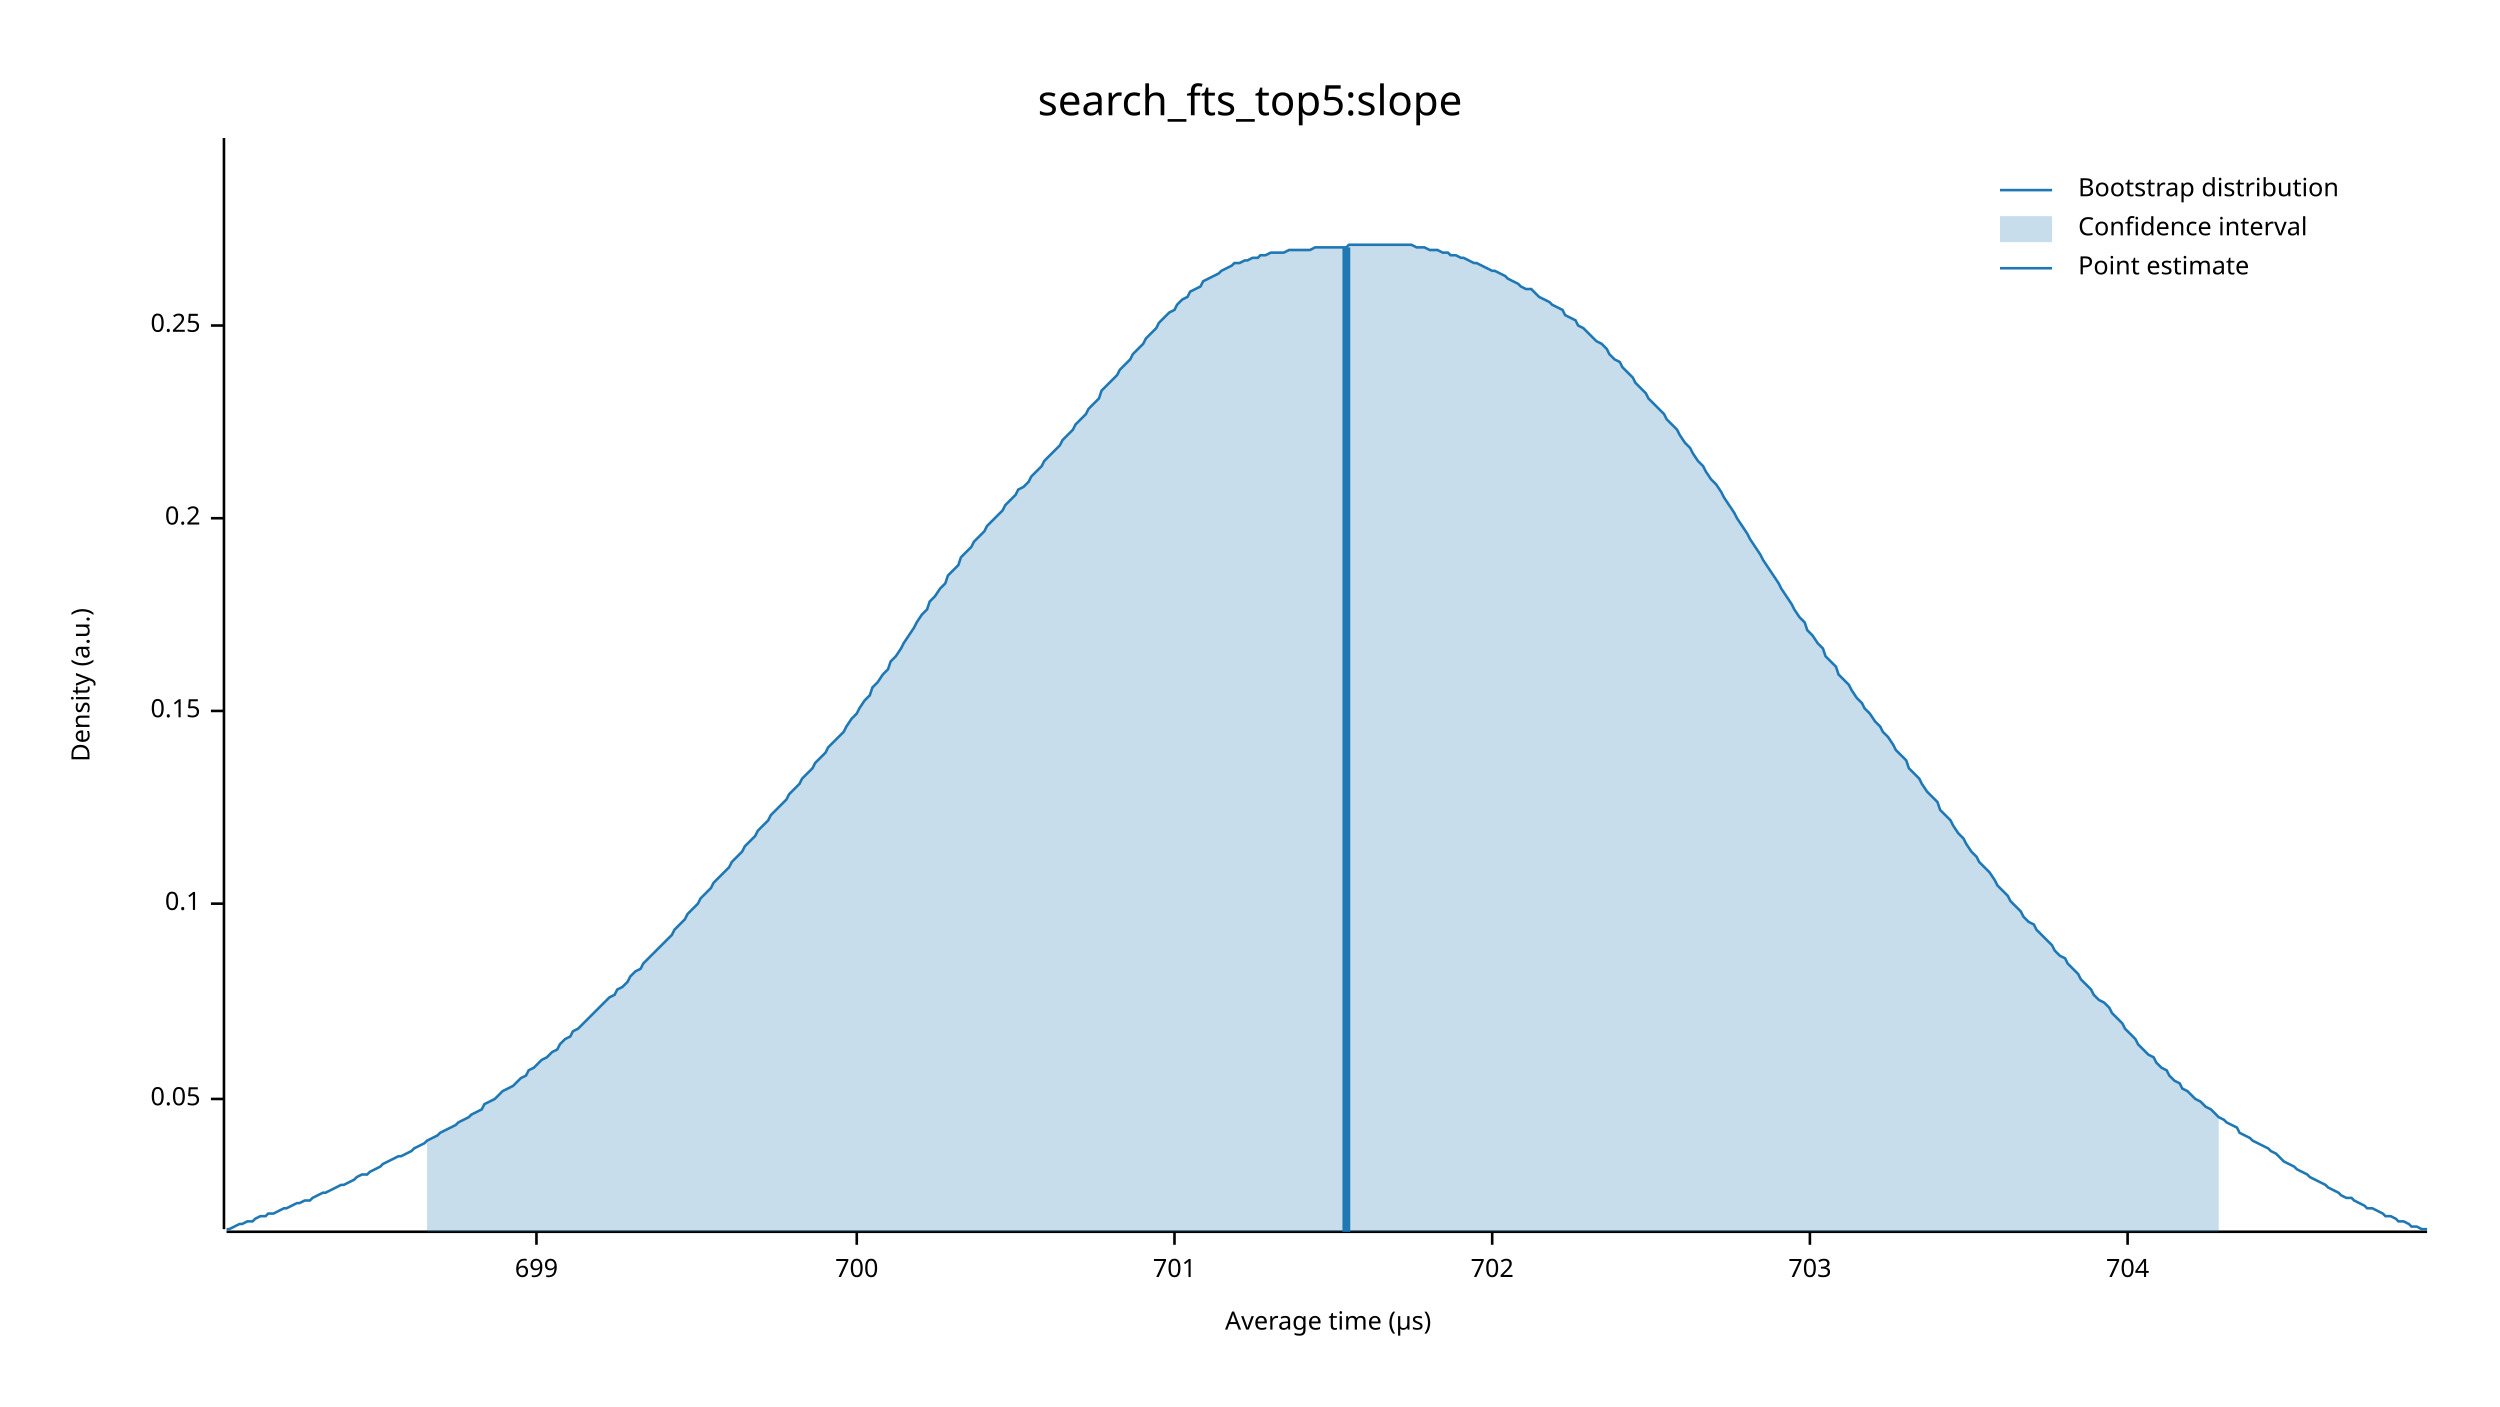
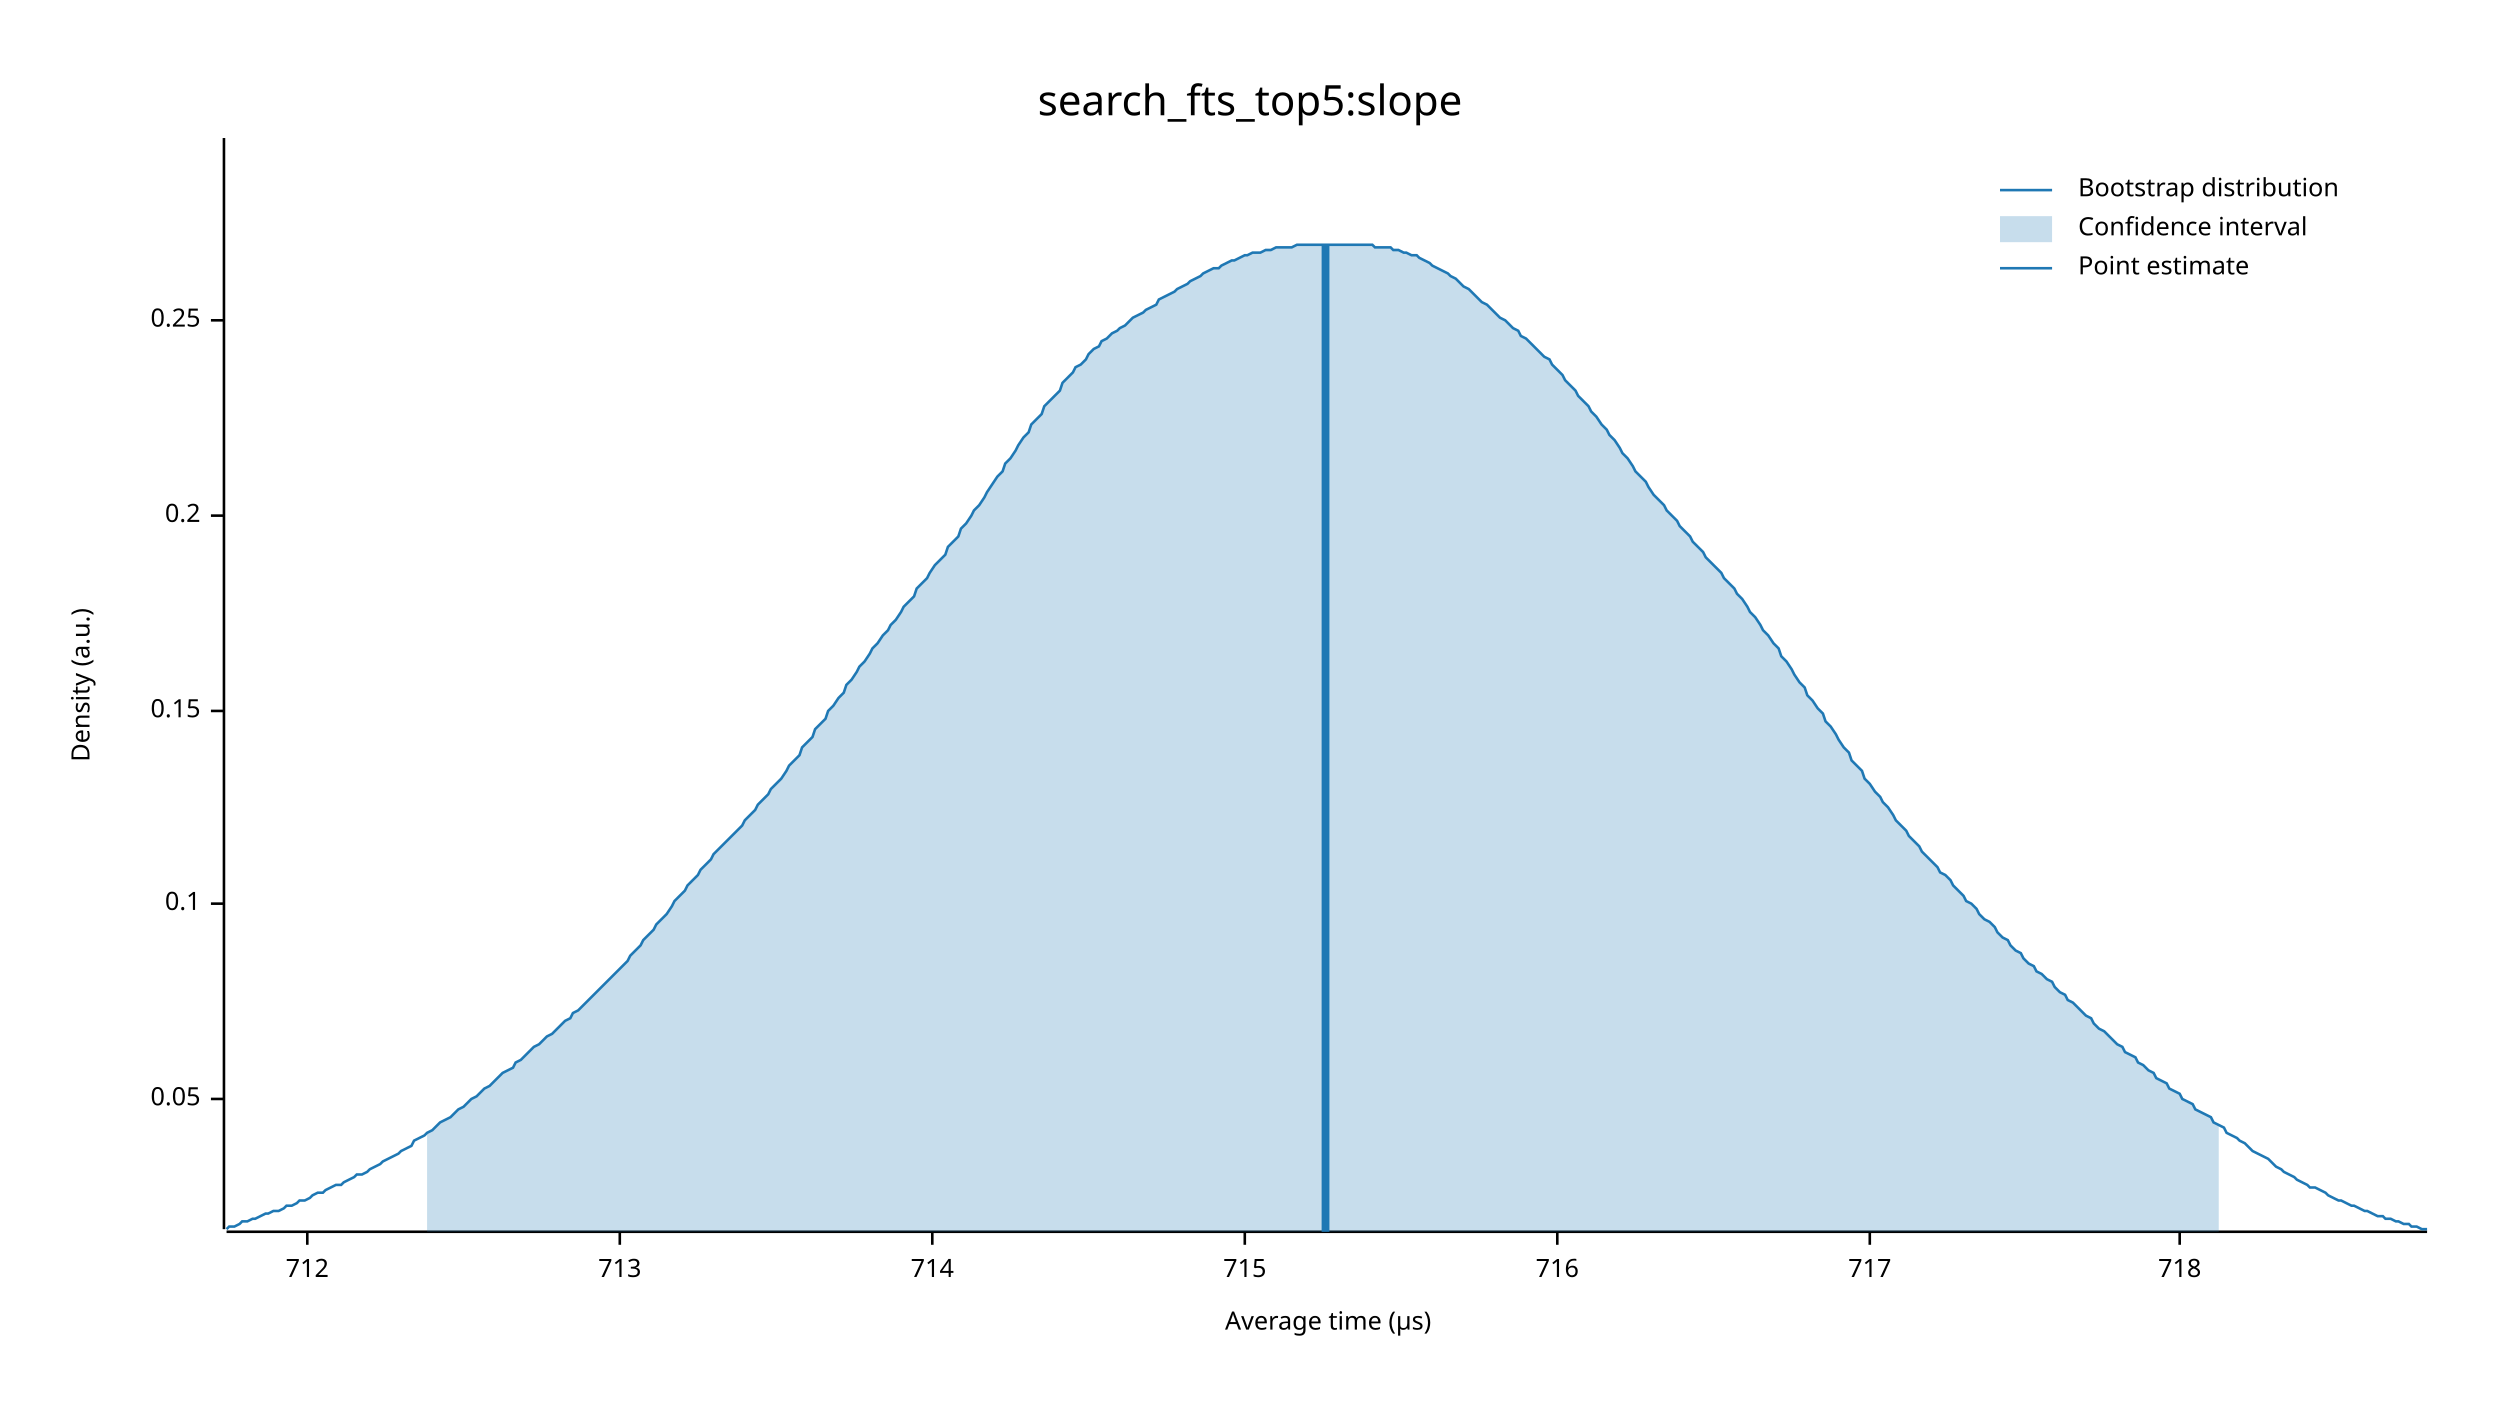
<svg xmlns="http://www.w3.org/2000/svg" width="960" height="540" viewBox="0 0 960 540">
  <text x="480" y="32" dy="0.76em" text-anchor="middle" font-family="sans-serif" font-size="16.129" opacity="1" fill="#000000">
search_fts_top5:slope
</text>
  <text x="27" y="263" dy="0.76em" text-anchor="middle" font-family="sans-serif" font-size="9.677" opacity="1" fill="#000000" transform="rotate(270, 27, 263)">
Density (a.u.)
</text>
  <text x="510" y="513" dy="-0.5ex" text-anchor="middle" font-family="sans-serif" font-size="9.677" opacity="1" fill="#000000">
Average time (µs)
</text>
  <polyline fill="none" opacity="1" stroke="#000000" stroke-width="1" points="86,53 86,472 " />
  <text x="77" y="422" dy="0.5ex" text-anchor="end" font-family="sans-serif" font-size="9.677" opacity="1" fill="#000000">
0.05
</text>
  <polyline fill="none" opacity="1" stroke="#000000" stroke-width="1" points="81,422 86,422 " />
  <text x="77" y="347" dy="0.5ex" text-anchor="end" font-family="sans-serif" font-size="9.677" opacity="1" fill="#000000">
0.1
</text>
  <polyline fill="none" opacity="1" stroke="#000000" stroke-width="1" points="81,347 86,347 " />
  <text x="77" y="273" dy="0.5ex" text-anchor="end" font-family="sans-serif" font-size="9.677" opacity="1" fill="#000000">
0.15
</text>
  <polyline fill="none" opacity="1" stroke="#000000" stroke-width="1" points="81,273 86,273 " />
-   <text x="77" y="199" dy="0.5ex" text-anchor="end" font-family="sans-serif" font-size="9.677" opacity="1" fill="#000000">
+   <text x="77" y="198" dy="0.5ex" text-anchor="end" font-family="sans-serif" font-size="9.677" opacity="1" fill="#000000">
0.2
</text>
-   <polyline fill="none" opacity="1" stroke="#000000" stroke-width="1" points="81,199 86,199 " />
-   <text x="77" y="125" dy="0.5ex" text-anchor="end" font-family="sans-serif" font-size="9.677" opacity="1" fill="#000000">
+   <polyline fill="none" opacity="1" stroke="#000000" stroke-width="1" points="81,198 86,198 " />
+   <text x="77" y="123" dy="0.5ex" text-anchor="end" font-family="sans-serif" font-size="9.677" opacity="1" fill="#000000">
0.25
</text>
-   <polyline fill="none" opacity="1" stroke="#000000" stroke-width="1" points="81,125 86,125 " />
+   <polyline fill="none" opacity="1" stroke="#000000" stroke-width="1" points="81,123 86,123 " />
  <polyline fill="none" opacity="1" stroke="#000000" stroke-width="1" points="87,473 932,473 " />
-   <text x="206" y="483" dy="0.76em" text-anchor="middle" font-family="sans-serif" font-size="9.677" opacity="1" fill="#000000">
- 699
+   <text x="118" y="483" dy="0.76em" text-anchor="middle" font-family="sans-serif" font-size="9.677" opacity="1" fill="#000000">
+ 712
</text>
-   <polyline fill="none" opacity="1" stroke="#000000" stroke-width="1" points="206,473 206,478 " />
-   <text x="329" y="483" dy="0.76em" text-anchor="middle" font-family="sans-serif" font-size="9.677" opacity="1" fill="#000000">
- 700
+   <polyline fill="none" opacity="1" stroke="#000000" stroke-width="1" points="118,473 118,478 " />
+   <text x="238" y="483" dy="0.76em" text-anchor="middle" font-family="sans-serif" font-size="9.677" opacity="1" fill="#000000">
+ 713
</text>
-   <polyline fill="none" opacity="1" stroke="#000000" stroke-width="1" points="329,473 329,478 " />
-   <text x="451" y="483" dy="0.76em" text-anchor="middle" font-family="sans-serif" font-size="9.677" opacity="1" fill="#000000">
- 701
+   <polyline fill="none" opacity="1" stroke="#000000" stroke-width="1" points="238,473 238,478 " />
+   <text x="358" y="483" dy="0.76em" text-anchor="middle" font-family="sans-serif" font-size="9.677" opacity="1" fill="#000000">
+ 714
</text>
-   <polyline fill="none" opacity="1" stroke="#000000" stroke-width="1" points="451,473 451,478 " />
-   <text x="573" y="483" dy="0.76em" text-anchor="middle" font-family="sans-serif" font-size="9.677" opacity="1" fill="#000000">
- 702
+   <polyline fill="none" opacity="1" stroke="#000000" stroke-width="1" points="358,473 358,478 " />
+   <text x="478" y="483" dy="0.76em" text-anchor="middle" font-family="sans-serif" font-size="9.677" opacity="1" fill="#000000">
+ 715
</text>
-   <polyline fill="none" opacity="1" stroke="#000000" stroke-width="1" points="573,473 573,478 " />
-   <text x="695" y="483" dy="0.76em" text-anchor="middle" font-family="sans-serif" font-size="9.677" opacity="1" fill="#000000">
- 703
+   <polyline fill="none" opacity="1" stroke="#000000" stroke-width="1" points="478,473 478,478 " />
+   <text x="598" y="483" dy="0.76em" text-anchor="middle" font-family="sans-serif" font-size="9.677" opacity="1" fill="#000000">
+ 716
</text>
-   <polyline fill="none" opacity="1" stroke="#000000" stroke-width="1" points="695,473 695,478 " />
-   <text x="817" y="483" dy="0.76em" text-anchor="middle" font-family="sans-serif" font-size="9.677" opacity="1" fill="#000000">
- 704
+   <polyline fill="none" opacity="1" stroke="#000000" stroke-width="1" points="598,473 598,478 " />
+   <text x="718" y="483" dy="0.76em" text-anchor="middle" font-family="sans-serif" font-size="9.677" opacity="1" fill="#000000">
+ 717
</text>
-   <polyline fill="none" opacity="1" stroke="#000000" stroke-width="1" points="817,473 817,478 " />
-   <polyline fill="none" opacity="1" stroke="#1F78B4" stroke-width="1" points="87,472 88,472 90,471 92,470 93,470 95,469 97,469 98,468 100,467 102,467 103,466 105,466 107,465 109,464 110,464 112,463 114,462 115,462 117,461 119,461 120,460 122,459 124,458 125,458 127,457 129,456 131,455 132,455 134,454 136,453 137,452 139,451 141,451 142,450 144,449 146,448 147,447 149,446 151,445 153,444 154,444 156,443 158,442 159,441 161,440 163,439 164,438 166,437 168,436 169,435 171,434 173,433 175,432 176,431 178,430 180,429 181,428 183,427 185,426 186,424 188,423 190,422 191,421 193,419 195,418 197,417 198,416 200,414 202,413 203,411 205,410 207,408 208,407 210,406 212,404 214,403 215,401 217,399 219,398 220,396 222,395 224,393 225,392 227,390 229,388 230,387 232,385 234,383 236,382 237,380 239,379 241,377 242,375 244,373 246,372 247,370 249,368 251,366 252,365 254,363 256,361 258,359 259,357 261,355 263,353 264,351 266,349 268,347 269,345 271,343 273,341 274,339 276,337 278,335 280,333 281,331 283,329 285,327 286,325 288,323 290,321 291,319 293,317 295,315 296,313 298,311 300,309 302,307 303,305 305,303 307,301 308,299 310,297 312,295 313,293 315,291 317,289 318,287 320,285 322,283 324,281 325,279 327,276 329,274 330,272 332,269 334,267 335,264 337,262 339,259 341,257 342,254 344,252 346,249 347,247 349,244 351,241 352,239 354,236 356,234 357,231 359,229 361,226 363,224 364,221 366,219 368,217 369,214 371,212 373,210 374,208 376,206 378,204 379,202 381,200 383,198 385,196 386,194 388,192 390,190 391,188 393,187 395,185 396,183 398,181 400,179 401,177 403,175 405,173 407,171 408,169 410,167 412,165 413,163 415,161 417,159 418,157 420,155 422,153 423,150 425,148 427,146 429,144 430,142 432,140 434,138 435,136 437,134 439,132 440,130 442,128 444,126 445,124 447,122 449,120 451,119 452,117 454,115 456,114 457,112 459,111 461,110 462,108 464,107 466,106 468,105 469,104 471,103 473,102 474,101 476,101 478,100 479,100 481,99 483,99 484,98 486,98 488,97 490,97 491,97 493,97 495,96 496,96 498,96 500,96 501,96 503,96 505,95 506,95 508,95 510,95 512,95 513,95 515,95 517,95 518,94 520,94 522,94 523,94 525,94 527,94 528,94 530,94 532,94 534,94 535,94 537,94 539,94 540,94 542,94 544,95 545,95 547,95 549,96 550,96 552,96 554,97 556,97 557,98 559,98 561,99 562,99 564,100 566,101 567,101 569,102 571,103 573,104 574,104 576,105 578,106 579,107 581,108 583,109 584,110 586,111 588,111 589,112 591,114 593,115 595,116 596,117 598,118 600,119 601,121 603,122 605,123 606,125 608,126 610,128 611,129 613,131 615,132 617,134 618,136 620,138 622,139 623,141 625,143 627,145 628,147 630,149 632,151 633,153 635,155 637,157 639,159 640,161 642,163 644,165 645,167 647,170 649,172 650,174 652,177 654,179 655,181 657,184 659,186 661,189 662,191 664,194 666,197 667,199 669,202 671,205 672,207 674,210 676,213 677,215 679,218 681,221 683,224 684,226 686,229 688,232 689,234 691,237 693,239 694,242 696,244 698,247 700,249 701,252 703,254 705,256 706,259 708,261 710,263 711,265 713,268 715,270 716,272 718,274 720,277 722,279 723,281 725,283 727,286 728,288 730,290 732,292 733,295 735,297 737,299 738,301 740,304 742,306 744,308 745,311 747,313 749,315 750,317 752,320 754,322 755,324 757,327 759,329 760,331 762,333 764,335 766,338 767,340 769,342 771,344 772,346 774,348 776,350 777,352 779,354 781,355 782,357 784,359 786,361 788,363 789,365 791,367 793,368 794,370 796,372 798,374 799,376 801,378 803,380 804,382 806,384 808,385 810,387 811,389 813,391 815,393 816,395 818,397 820,399 821,401 823,403 825,405 827,406 828,408 830,410 832,411 833,413 835,415 837,416 838,418 840,419 842,421 843,422 845,423 847,425 849,426 850,427 852,429 854,430 855,431 857,432 859,433 860,435 862,436 864,437 865,438 867,439 869,440 871,441 872,442 874,443 876,445 877,446 879,447 881,448 882,449 884,450 886,451 887,452 889,453 891,454 893,455 894,456 896,457 898,458 899,459 901,460 903,460 904,461 906,462 908,463 909,464 911,464 913,465 915,466 916,467 918,467 920,468 921,469 923,469 925,470 926,471 928,471 930,472 932,472 " />
-   <polygon opacity="0.25" fill="#1F78B4" points="164,438 166,437 168,436 169,435 171,434 173,433 175,432 176,431 178,430 180,429 181,428 183,427 185,426 186,424 188,423 190,422 191,421 193,419 195,418 197,417 198,416 200,414 202,413 203,411 205,410 207,408 208,407 210,406 212,404 214,403 215,401 217,399 219,398 220,396 222,395 224,393 225,392 227,390 229,388 230,387 232,385 234,383 236,382 237,380 239,379 241,377 242,375 244,373 246,372 247,370 249,368 251,366 252,365 254,363 256,361 258,359 259,357 261,355 263,353 264,351 266,349 268,347 269,345 271,343 273,341 274,339 276,337 278,335 280,333 281,331 283,329 285,327 286,325 288,323 290,321 291,319 293,317 295,315 296,313 298,311 300,309 302,307 303,305 305,303 307,301 308,299 310,297 312,295 313,293 315,291 317,289 318,287 320,285 322,283 324,281 325,279 327,276 329,274 330,272 332,269 334,267 335,264 337,262 339,259 341,257 342,254 344,252 346,249 347,247 349,244 351,241 352,239 354,236 356,234 357,231 359,229 361,226 363,224 364,221 366,219 368,217 369,214 371,212 373,210 374,208 376,206 378,204 379,202 381,200 383,198 385,196 386,194 388,192 390,190 391,188 393,187 395,185 396,183 398,181 400,179 401,177 403,175 405,173 407,171 408,169 410,167 412,165 413,163 415,161 417,159 418,157 420,155 422,153 423,150 425,148 427,146 429,144 430,142 432,140 434,138 435,136 437,134 439,132 440,130 442,128 444,126 445,124 447,122 449,120 451,119 452,117 454,115 456,114 457,112 459,111 461,110 462,108 464,107 466,106 468,105 469,104 471,103 473,102 474,101 476,101 478,100 479,100 481,99 483,99 484,98 486,98 488,97 490,97 491,97 493,97 495,96 496,96 498,96 500,96 501,96 503,96 505,95 506,95 508,95 510,95 512,95 513,95 515,95 517,95 518,94 520,94 522,94 523,94 525,94 527,94 528,94 530,94 532,94 534,94 535,94 537,94 539,94 540,94 542,94 544,95 545,95 547,95 549,96 550,96 552,96 554,97 556,97 557,98 559,98 561,99 562,99 564,100 566,101 567,101 569,102 571,103 573,104 574,104 576,105 578,106 579,107 581,108 583,109 584,110 586,111 588,111 589,112 591,114 593,115 595,116 596,117 598,118 600,119 601,121 603,122 605,123 606,125 608,126 610,128 611,129 613,131 615,132 617,134 618,136 620,138 622,139 623,141 625,143 627,145 628,147 630,149 632,151 633,153 635,155 637,157 639,159 640,161 642,163 644,165 645,167 647,170 649,172 650,174 652,177 654,179 655,181 657,184 659,186 661,189 662,191 664,194 666,197 667,199 669,202 671,205 672,207 674,210 676,213 677,215 679,218 681,221 683,224 684,226 686,229 688,232 689,234 691,237 693,239 694,242 696,244 698,247 700,249 701,252 703,254 705,256 706,259 708,261 710,263 711,265 713,268 715,270 716,272 718,274 720,277 722,279 723,281 725,283 727,286 728,288 730,290 732,292 733,295 735,297 737,299 738,301 740,304 742,306 744,308 745,311 747,313 749,315 750,317 752,320 754,322 755,324 757,327 759,329 760,331 762,333 764,335 766,338 767,340 769,342 771,344 772,346 774,348 776,350 777,352 779,354 781,355 782,357 784,359 786,361 788,363 789,365 791,367 793,368 794,370 796,372 798,374 799,376 801,378 803,380 804,382 806,384 808,385 810,387 811,389 813,391 815,393 816,395 818,397 820,399 821,401 823,403 825,405 827,406 828,408 830,410 832,411 833,413 835,415 837,416 838,418 840,419 842,421 843,422 845,423 847,425 849,426 850,427 852,429 852,473 164,473 " />
-   <polyline fill="none" opacity="1" stroke="#1F78B4" stroke-width="3" points="517,473 517,95 " />
+   <polyline fill="none" opacity="1" stroke="#000000" stroke-width="1" points="718,473 718,478 " />
+   <text x="837" y="483" dy="0.76em" text-anchor="middle" font-family="sans-serif" font-size="9.677" opacity="1" fill="#000000">
+ 718
+ </text>
+   <polyline fill="none" opacity="1" stroke="#000000" stroke-width="1" points="837,473 837,478 " />
+   <polyline fill="none" opacity="1" stroke="#1F78B4" stroke-width="1" points="87,472 88,471 90,471 92,470 93,469 95,469 97,468 98,468 100,467 102,466 103,466 105,465 107,465 109,464 110,463 112,463 114,462 115,461 117,461 119,460 120,459 122,458 124,458 125,457 127,456 129,455 131,455 132,454 134,453 136,452 137,451 139,451 141,450 142,449 144,448 146,447 147,446 149,445 151,444 153,443 154,442 156,441 158,440 159,438 161,437 163,436 164,435 166,434 168,432 169,431 171,430 173,429 175,427 176,426 178,425 180,423 181,422 183,421 185,419 186,418 188,417 190,415 191,414 193,412 195,411 197,410 198,408 200,407 202,405 203,404 205,402 207,401 208,400 210,398 212,397 214,395 215,394 217,392 219,391 220,389 222,388 224,386 225,385 227,383 229,381 230,380 232,378 234,376 236,374 237,373 239,371 241,369 242,367 244,365 246,363 247,361 249,359 251,357 252,355 254,353 256,351 258,348 259,346 261,344 263,342 264,340 266,338 268,336 269,334 271,332 273,330 274,328 276,326 278,324 280,322 281,321 283,319 285,317 286,315 288,313 290,311 291,309 293,307 295,305 296,303 298,301 300,299 302,296 303,294 305,292 307,290 308,287 310,285 312,283 313,280 315,278 317,276 318,273 320,271 322,268 324,266 325,263 327,261 329,258 330,256 332,254 334,251 335,249 337,247 339,244 341,242 342,240 344,238 346,235 347,233 349,231 351,229 352,226 354,224 356,222 357,220 359,217 361,215 363,213 364,210 366,208 368,206 369,203 371,201 373,198 374,196 376,194 378,191 379,189 381,186 383,183 385,181 386,178 388,176 390,173 391,171 393,168 395,166 396,163 398,161 400,159 401,156 403,154 405,152 407,150 408,147 410,145 412,143 413,141 415,140 417,138 418,136 420,134 422,133 423,131 425,130 427,128 429,127 430,126 432,125 434,123 435,122 437,121 439,120 440,119 442,118 444,117 445,115 447,114 449,113 451,112 452,111 454,110 456,109 457,108 459,107 461,106 462,105 464,104 466,103 468,103 469,102 471,101 473,100 474,100 476,99 478,98 479,98 481,97 483,97 484,97 486,96 488,96 490,95 491,95 493,95 495,95 496,95 498,94 500,94 501,94 503,94 505,94 506,94 508,94 510,94 512,94 513,94 515,94 517,94 518,94 520,94 522,94 523,94 525,94 527,94 528,95 530,95 532,95 534,95 535,96 537,96 539,97 540,97 542,98 544,98 545,99 547,100 549,101 550,102 552,103 554,104 556,105 557,106 559,107 561,109 562,110 564,111 566,113 567,114 569,116 571,117 573,119 574,120 576,122 578,123 579,124 581,126 583,127 584,129 586,130 588,132 589,133 591,135 593,137 595,138 596,140 598,142 600,144 601,146 603,148 605,150 606,152 608,154 610,156 611,158 613,160 615,163 617,165 618,167 620,169 622,172 623,174 625,176 627,179 628,181 630,183 632,185 633,187 635,190 637,192 639,194 640,196 642,198 644,200 645,202 647,204 649,206 650,208 652,210 654,212 655,214 657,216 659,218 661,220 662,222 664,224 666,226 667,228 669,230 671,233 672,235 674,237 676,240 677,242 679,244 681,247 683,249 684,252 686,254 688,257 689,259 691,262 693,264 694,267 696,269 698,272 700,274 701,277 703,279 705,282 706,284 708,287 710,289 711,292 713,294 715,296 716,299 718,301 720,304 722,306 723,308 725,310 727,313 728,315 730,317 732,319 733,321 735,323 737,325 738,327 740,329 742,331 744,333 745,335 747,336 749,338 750,340 752,342 754,344 755,346 757,347 759,349 760,351 762,353 764,354 766,356 767,358 769,360 771,361 772,363 774,365 776,366 777,368 779,370 781,371 782,373 784,374 786,376 788,377 789,379 791,381 793,382 794,384 796,385 798,387 799,388 801,390 803,391 804,393 806,395 808,396 810,398 811,399 813,401 815,402 816,404 818,405 820,406 821,408 823,409 825,411 827,412 828,414 830,415 832,416 833,418 835,419 837,420 838,422 840,423 842,424 843,426 845,427 847,428 849,429 850,431 852,432 854,433 855,435 857,436 859,437 860,438 862,439 864,441 865,442 867,443 869,444 871,445 872,446 874,448 876,449 877,450 879,451 881,452 882,453 884,454 886,455 887,456 889,456 891,457 893,458 894,459 896,460 898,461 899,461 901,462 903,463 904,463 906,464 908,465 909,465 911,466 913,467 915,467 916,468 918,468 920,469 921,469 923,470 925,470 926,471 928,471 930,472 932,472 " />
+   <polygon opacity="0.25" fill="#1F78B4" points="164,435 166,434 168,432 169,431 171,430 173,429 175,427 176,426 178,425 180,423 181,422 183,421 185,419 186,418 188,417 190,415 191,414 193,412 195,411 197,410 198,408 200,407 202,405 203,404 205,402 207,401 208,400 210,398 212,397 214,395 215,394 217,392 219,391 220,389 222,388 224,386 225,385 227,383 229,381 230,380 232,378 234,376 236,374 237,373 239,371 241,369 242,367 244,365 246,363 247,361 249,359 251,357 252,355 254,353 256,351 258,348 259,346 261,344 263,342 264,340 266,338 268,336 269,334 271,332 273,330 274,328 276,326 278,324 280,322 281,321 283,319 285,317 286,315 288,313 290,311 291,309 293,307 295,305 296,303 298,301 300,299 302,296 303,294 305,292 307,290 308,287 310,285 312,283 313,280 315,278 317,276 318,273 320,271 322,268 324,266 325,263 327,261 329,258 330,256 332,254 334,251 335,249 337,247 339,244 341,242 342,240 344,238 346,235 347,233 349,231 351,229 352,226 354,224 356,222 357,220 359,217 361,215 363,213 364,210 366,208 368,206 369,203 371,201 373,198 374,196 376,194 378,191 379,189 381,186 383,183 385,181 386,178 388,176 390,173 391,171 393,168 395,166 396,163 398,161 400,159 401,156 403,154 405,152 407,150 408,147 410,145 412,143 413,141 415,140 417,138 418,136 420,134 422,133 423,131 425,130 427,128 429,127 430,126 432,125 434,123 435,122 437,121 439,120 440,119 442,118 444,117 445,115 447,114 449,113 451,112 452,111 454,110 456,109 457,108 459,107 461,106 462,105 464,104 466,103 468,103 469,102 471,101 473,100 474,100 476,99 478,98 479,98 481,97 483,97 484,97 486,96 488,96 490,95 491,95 493,95 495,95 496,95 498,94 500,94 501,94 503,94 505,94 506,94 508,94 510,94 512,94 513,94 515,94 517,94 518,94 520,94 522,94 523,94 525,94 527,94 528,95 530,95 532,95 534,95 535,96 537,96 539,97 540,97 542,98 544,98 545,99 547,100 549,101 550,102 552,103 554,104 556,105 557,106 559,107 561,109 562,110 564,111 566,113 567,114 569,116 571,117 573,119 574,120 576,122 578,123 579,124 581,126 583,127 584,129 586,130 588,132 589,133 591,135 593,137 595,138 596,140 598,142 600,144 601,146 603,148 605,150 606,152 608,154 610,156 611,158 613,160 615,163 617,165 618,167 620,169 622,172 623,174 625,176 627,179 628,181 630,183 632,185 633,187 635,190 637,192 639,194 640,196 642,198 644,200 645,202 647,204 649,206 650,208 652,210 654,212 655,214 657,216 659,218 661,220 662,222 664,224 666,226 667,228 669,230 671,233 672,235 674,237 676,240 677,242 679,244 681,247 683,249 684,252 686,254 688,257 689,259 691,262 693,264 694,267 696,269 698,272 700,274 701,277 703,279 705,282 706,284 708,287 710,289 711,292 713,294 715,296 716,299 718,301 720,304 722,306 723,308 725,310 727,313 728,315 730,317 732,319 733,321 735,323 737,325 738,327 740,329 742,331 744,333 745,335 747,336 749,338 750,340 752,342 754,344 755,346 757,347 759,349 760,351 762,353 764,354 766,356 767,358 769,360 771,361 772,363 774,365 776,366 777,368 779,370 781,371 782,373 784,374 786,376 788,377 789,379 791,381 793,382 794,384 796,385 798,387 799,388 801,390 803,391 804,393 806,395 808,396 810,398 811,399 813,401 815,402 816,404 818,405 820,406 821,408 823,409 825,411 827,412 828,414 830,415 832,416 833,418 835,419 837,420 838,422 840,423 842,424 843,426 845,427 847,428 849,429 850,431 852,432 852,473 164,473 " />
+   <polyline fill="none" opacity="1" stroke="#1F78B4" stroke-width="3" points="509,473 509,94 " />
  <text x="798" y="68" dy="0.76em" text-anchor="start" font-family="sans-serif" font-size="9.677" opacity="1" fill="#000000">
Bootstrap distribution
</text>
  <text x="798" y="83" dy="0.76em" text-anchor="start" font-family="sans-serif" font-size="9.677" opacity="1" fill="#000000">
Confidence interval
</text>
  <text x="798" y="98" dy="0.76em" text-anchor="start" font-family="sans-serif" font-size="9.677" opacity="1" fill="#000000">
Point estimate
</text>
  <polyline fill="none" opacity="1" stroke="#1F78B4" stroke-width="1" points="768,73 788,73 " />
  <rect x="768" y="83" width="20" height="10" opacity="0.25" fill="#1F78B4" stroke="none" />
  <polyline fill="none" opacity="1" stroke="#1F78B4" stroke-width="1" points="768,103 788,103 " />
</svg>
